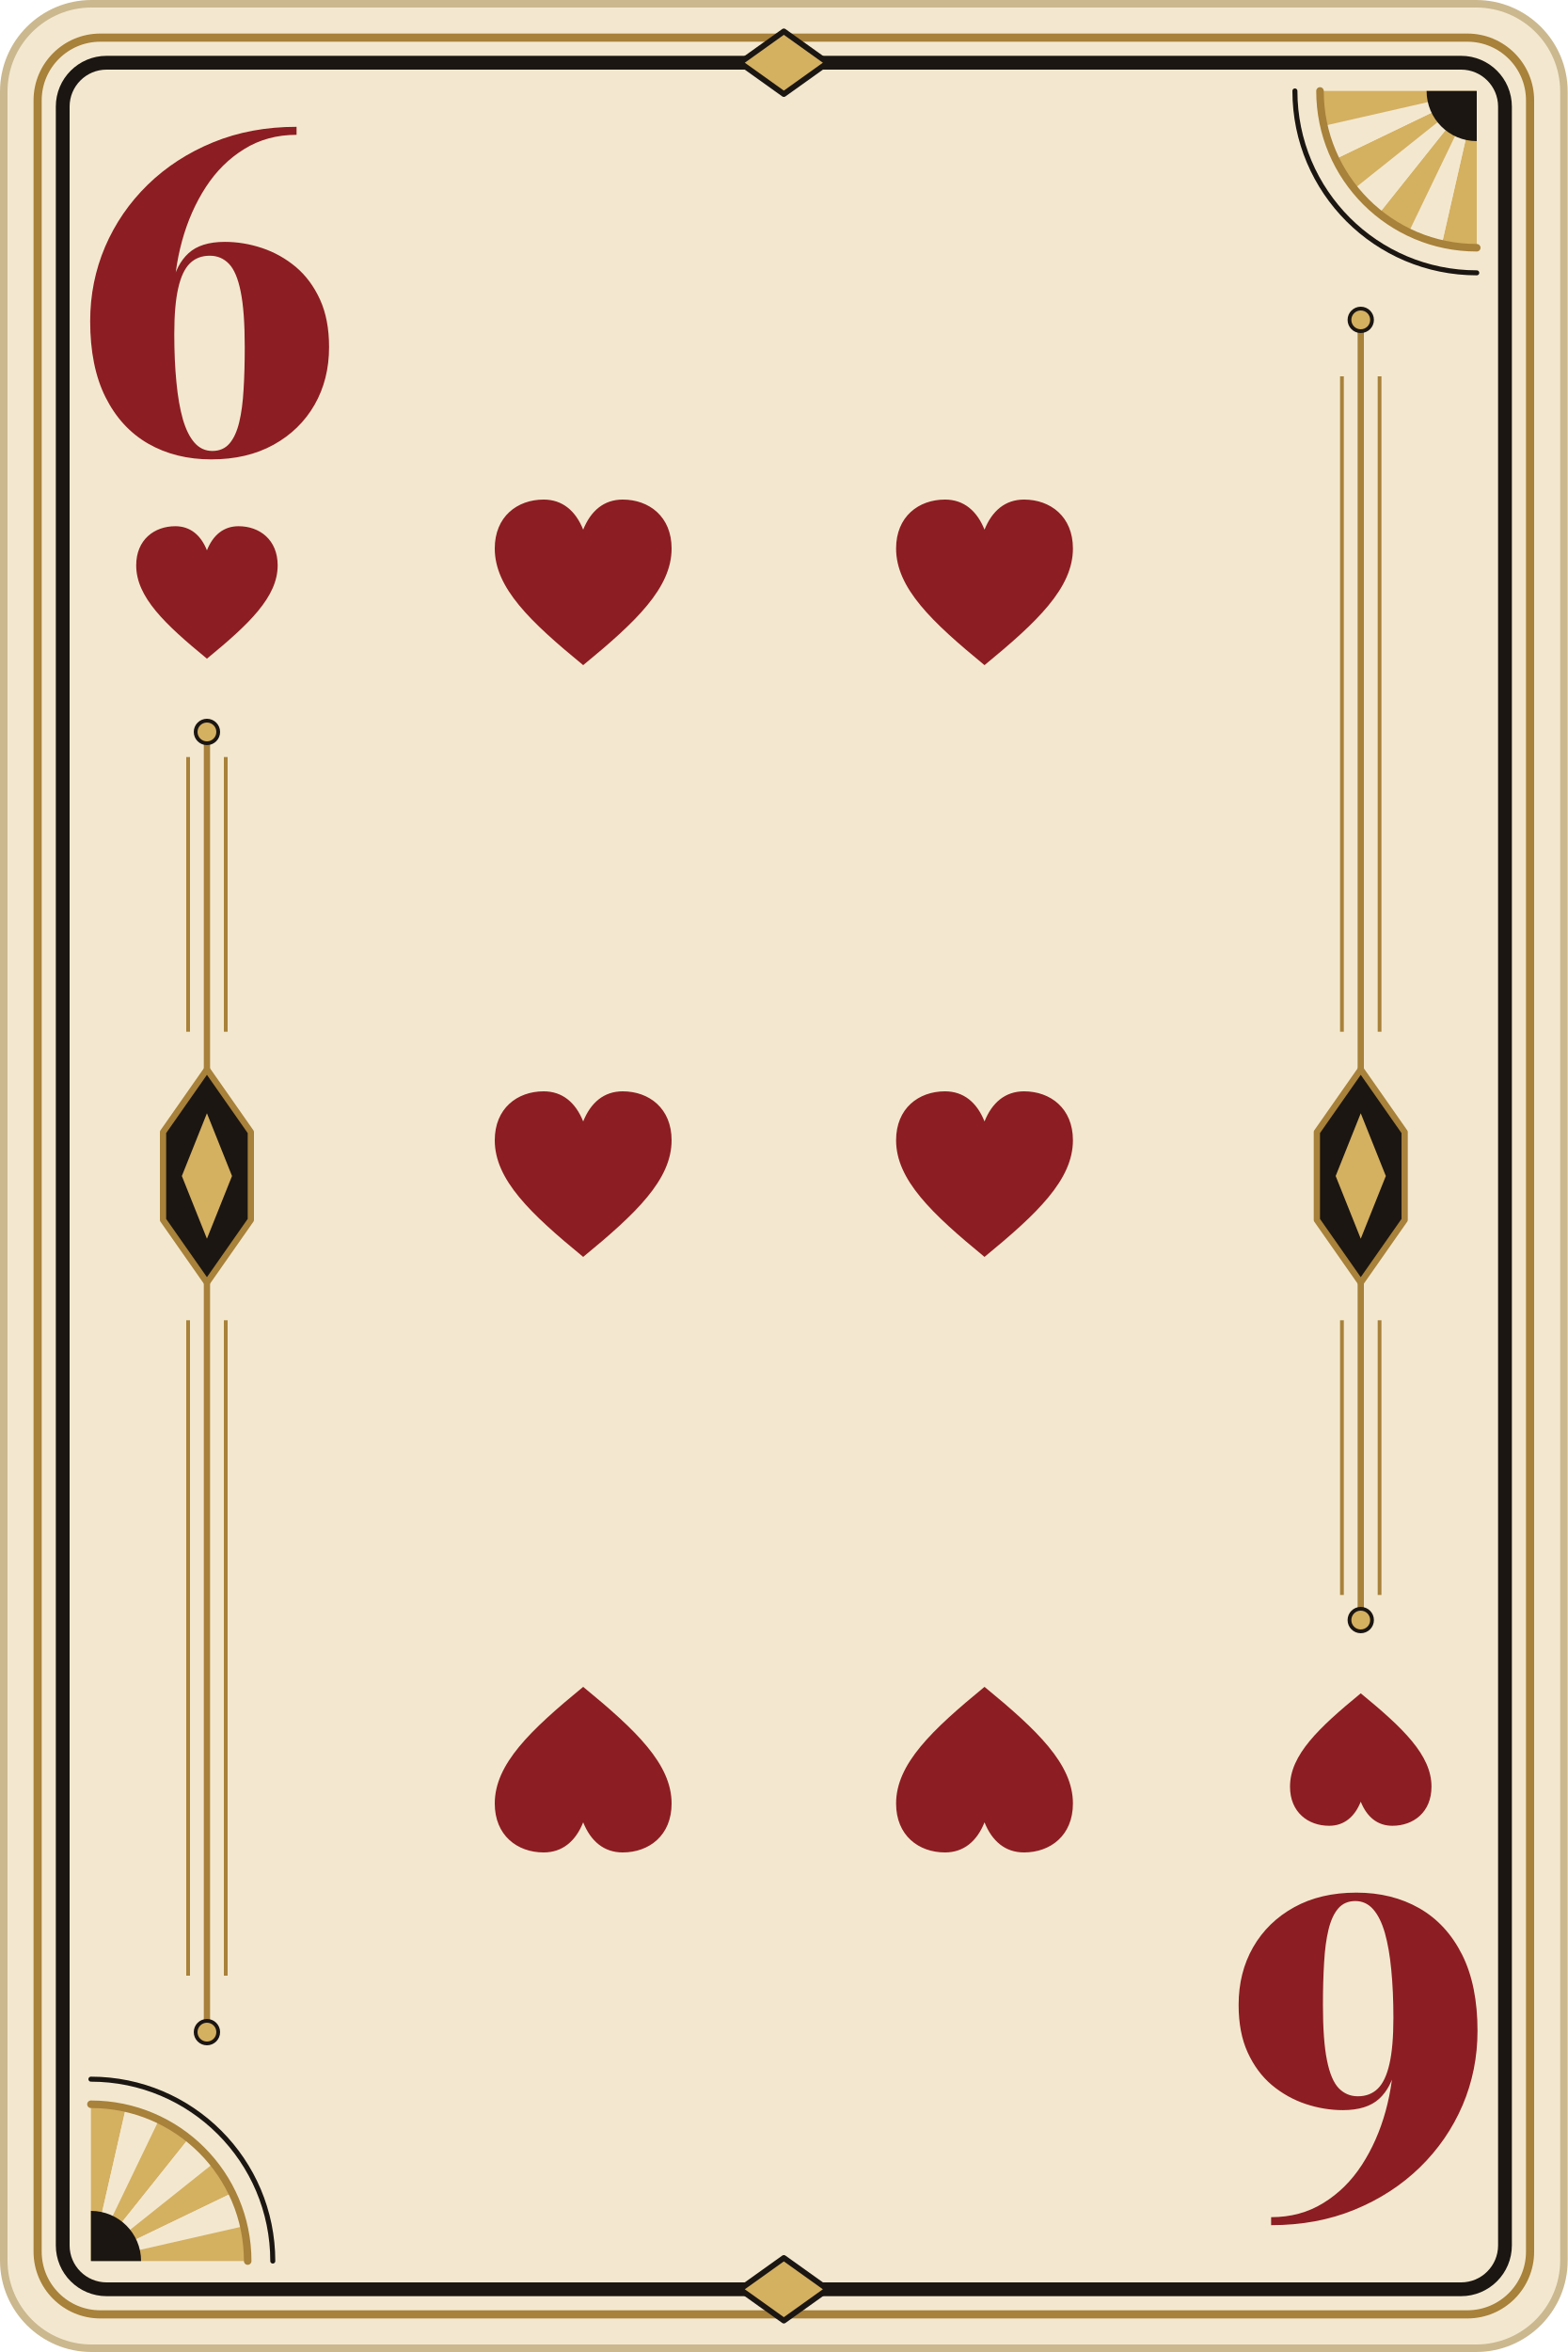
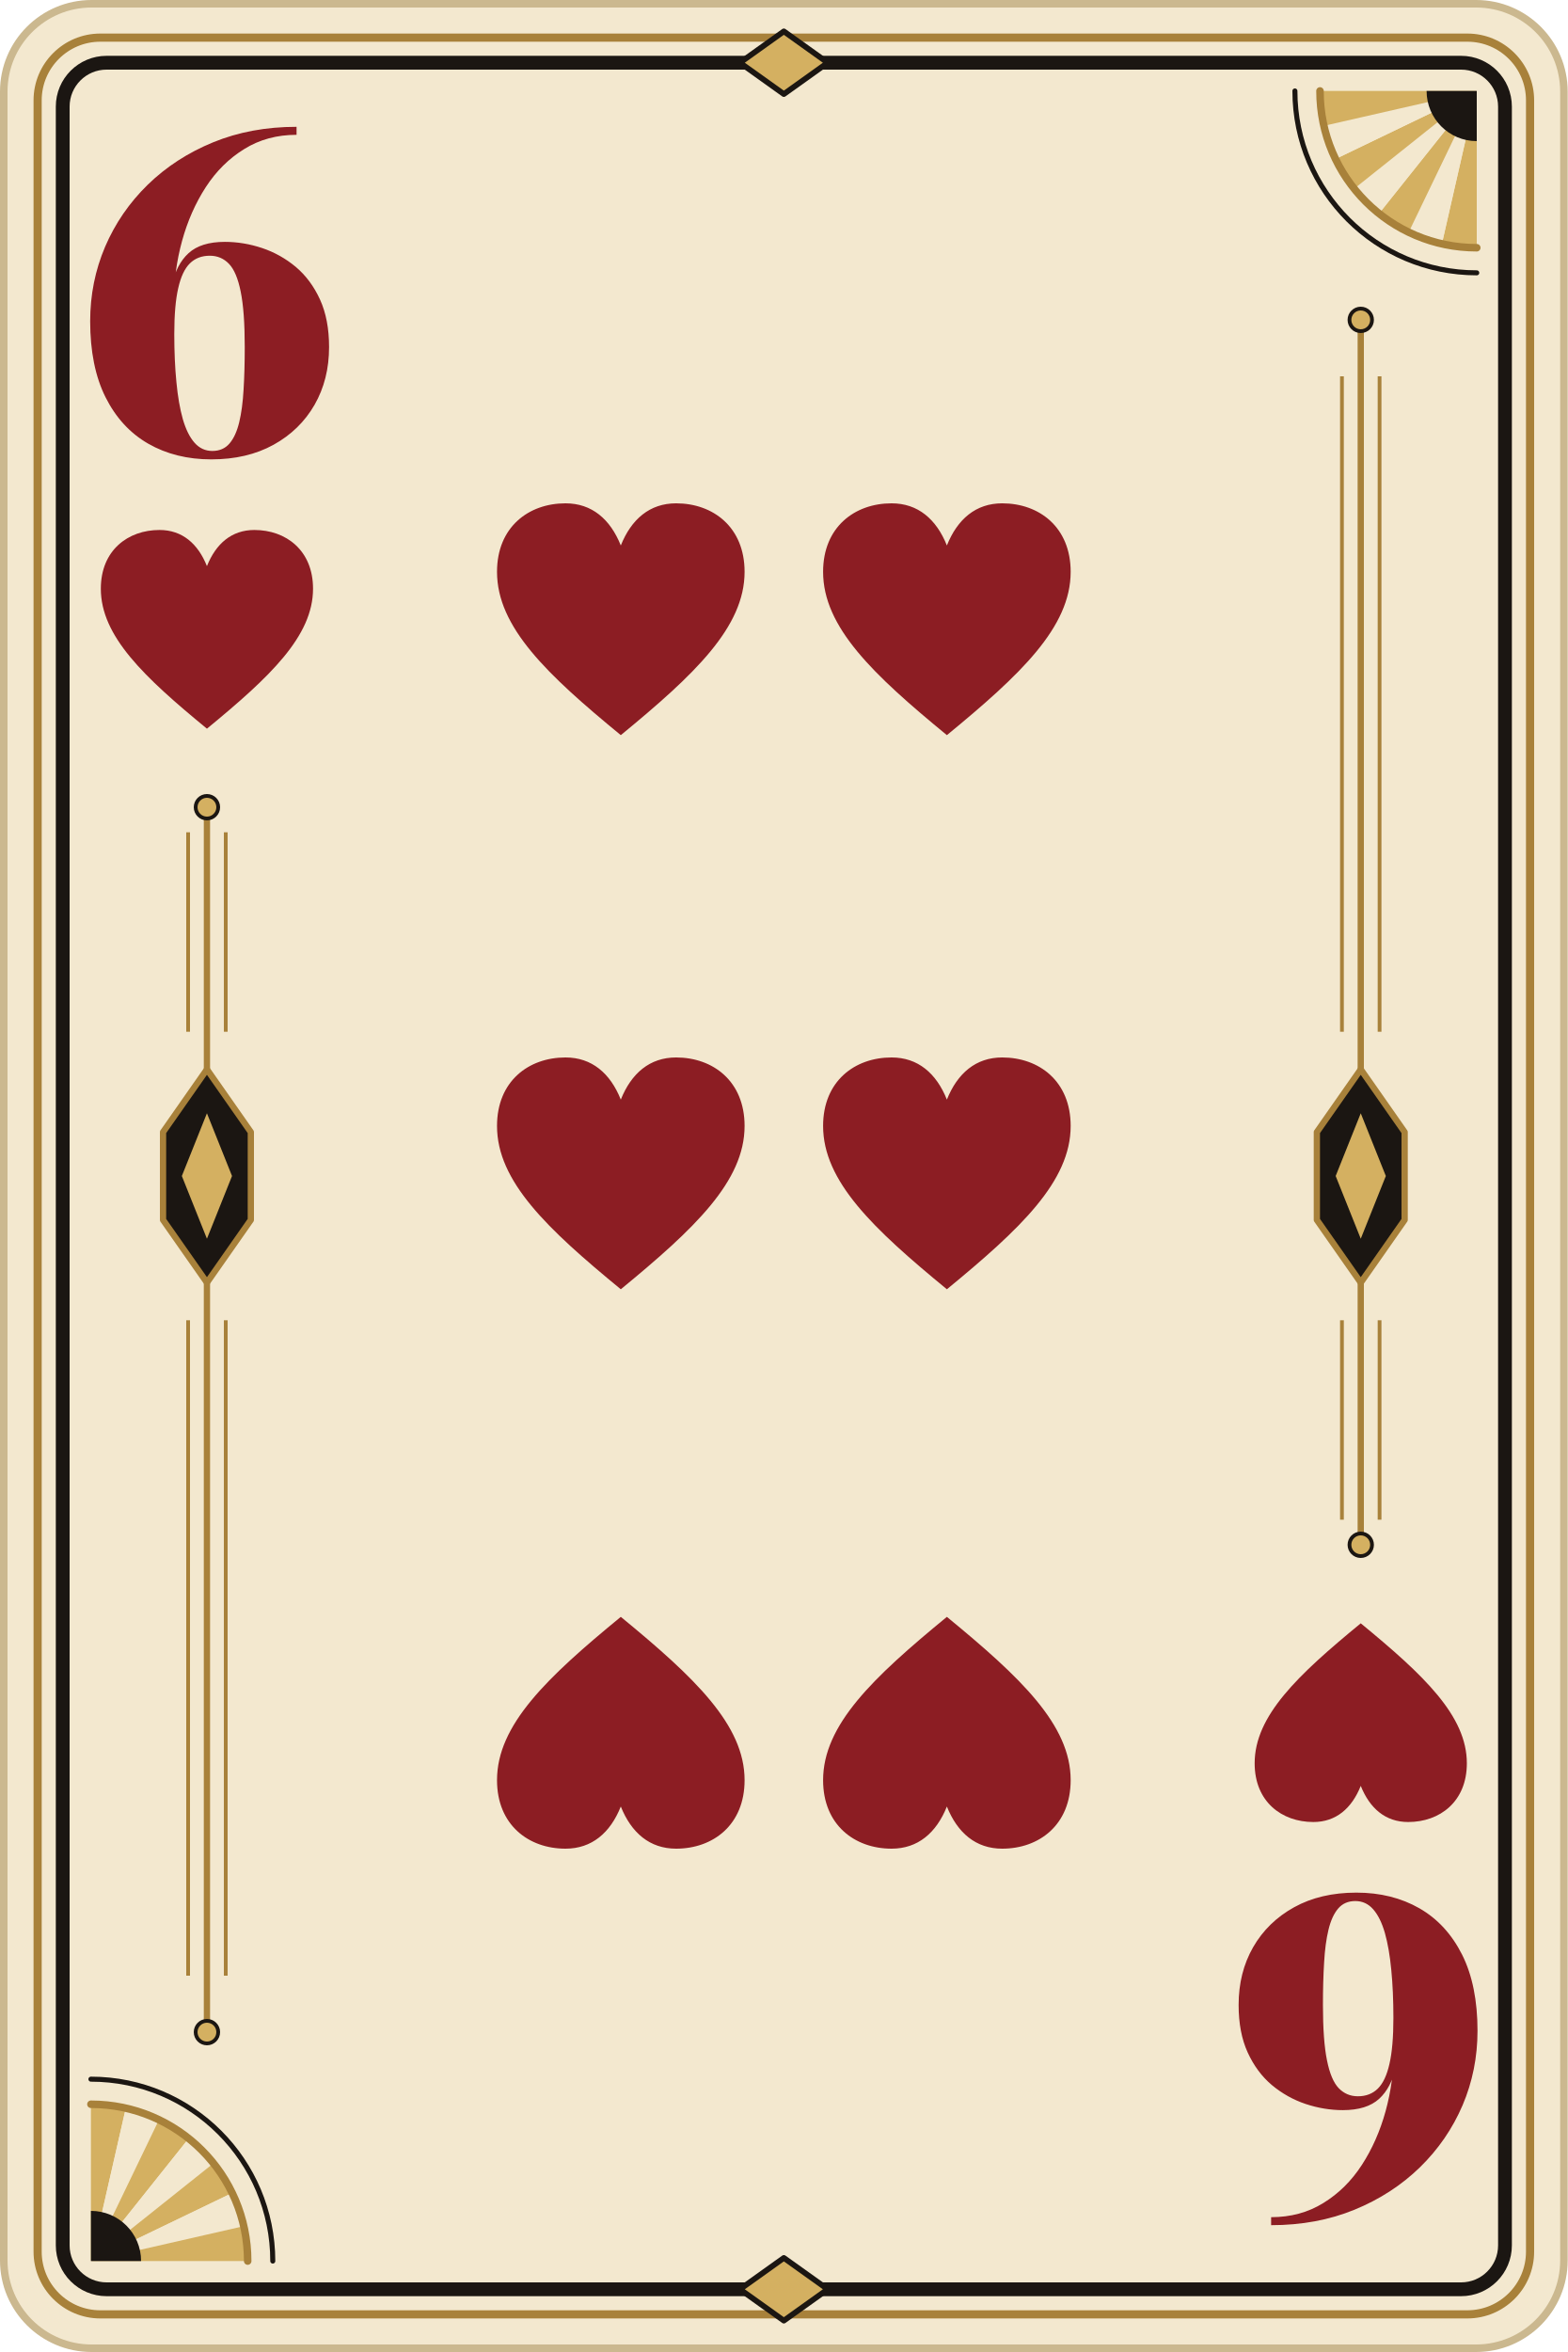
<svg xmlns="http://www.w3.org/2000/svg" viewBox="0 0 250 375" width="300" height="450" role="img" aria-label="6 of hearts">
  <rect x="0.6" y="0.6" width="248.8" height="373.8" rx="14" fill="#f3e8cf" stroke="#cbb88f" stroke-width="1.2" />
  <rect x="6" y="6" width="238" height="363" rx="10" fill="none" stroke="#a8813a" stroke-width="1.3" />
  <rect x="10" y="10" width="230" height="355" rx="7" fill="none" stroke="#1b1612" stroke-width="2.2" />
  <path d="M125,5 L132,10 L125,15 L118,10 Z" fill="#d4b061" stroke="#1b1612" stroke-width="0.9" stroke-linejoin="round" stroke-linecap="round" />
  <path d="M125,360 L132,365 L125,370 L118,365 Z" fill="#d4b061" stroke="#1b1612" stroke-width="0.9" stroke-linejoin="round" stroke-linecap="round" />
  <g class="rank" transform="translate(33.42 20.22) scale(1.7) translate(-33.42 -20.22)">
    <path d="M33.58 51.41Q30.24 51.41 27.67 49.94Q25.11 48.47 23.66 45.58Q22.22 42.7 22.22 38.45Q22.22 34.76 23.62 31.47Q25.03 28.18 27.62 25.65Q30.22 23.12 33.76 21.67Q37.3 20.22 41.58 20.22V20.97Q38.82 20.97 36.68 22.3Q34.53 23.62 33.07 25.87Q31.61 28.12 30.84 30.92Q30.07 33.73 30.07 36.68L30.11 39.66Q30.11 42.15 30.31 44.17Q30.5 46.18 30.91 47.63Q31.33 49.08 32.01 49.85Q32.69 50.62 33.68 50.62Q34.69 50.62 35.29 49.92Q35.89 49.22 36.2 47.93Q36.51 46.65 36.61 44.86Q36.72 43.08 36.72 40.88Q36.72 37.53 36.34 35.68Q35.97 33.83 35.24 33.07Q34.51 32.31 33.44 32.31Q32.3 32.31 31.57 33.03Q30.84 33.75 30.48 35.35Q30.11 36.95 30.11 39.66H29.51Q29.51 36.99 29.9 35.05Q30.3 33.12 31.45 32.07Q32.61 31.01 34.85 31.01Q36.61 31.01 38.35 31.59Q40.08 32.17 41.51 33.36Q42.93 34.56 43.78 36.42Q44.63 38.28 44.63 40.88Q44.63 43.91 43.27 46.29Q41.9 48.67 39.42 50.04Q36.94 51.41 33.58 51.41Z" fill="#8c1d23" />
  </g>
-   <g transform="translate(33 94.7) scale(0.24) translate(-50 -50)">
+   <g transform="translate(33 100.7) scale(0.36) translate(-50 -50)">
    <path d="M50,93 C22,70 3,52 3,31 C3,14 15,5 29,5 C39,5 46,11 50,21 C54,11 61,5 71,5 C85,5 97,14 97,31 C97,52 78,70 50,93 Z" fill="#8c1d23" />
  </g>
-   <line x1="33" y1="117.7" x2="33" y2="172.5" stroke="#a8813a" stroke-width="1" />
+   <line x1="33" y1="129.7" x2="33" y2="172.5" stroke="#a8813a" stroke-width="1" />
  <line x1="33" y1="202.5" x2="33" y2="323" stroke="#a8813a" stroke-width="1" />
-   <line x1="30" y1="120.7" x2="30" y2="164.5" stroke="#a8813a" stroke-width="0.6" />
+   <line x1="30" y1="132.7" x2="30" y2="164.5" stroke="#a8813a" stroke-width="0.6" />
  <line x1="30" y1="210.5" x2="30" y2="315" stroke="#a8813a" stroke-width="0.6" />
-   <line x1="36" y1="120.7" x2="36" y2="164.5" stroke="#a8813a" stroke-width="0.6" />
+   <line x1="36" y1="132.7" x2="36" y2="164.5" stroke="#a8813a" stroke-width="0.6" />
  <line x1="36" y1="210.5" x2="36" y2="315" stroke="#a8813a" stroke-width="0.6" />
-   <circle cx="33" cy="116.7" r="1.8" fill="#d4b061" stroke="#1b1612" stroke-width="0.6" stroke-linejoin="round" stroke-linecap="round" />
+   <circle cx="33" cy="128.7" r="1.8" fill="#d4b061" stroke="#1b1612" stroke-width="0.6" stroke-linejoin="round" stroke-linecap="round" />
  <circle cx="33" cy="324" r="1.8" fill="#d4b061" stroke="#1b1612" stroke-width="0.6" stroke-linejoin="round" stroke-linecap="round" />
  <path d="M33,170.5 L40,180.5 L40,194.5 L33,204.5 L26,194.5 L26,180.5 Z" fill="#1b1612" stroke="#a8813a" stroke-width="1" stroke-linejoin="round" stroke-linecap="round" />
  <path d="M33,177.5 L37,187.5 L33,197.5 L29,187.5 Z" fill="#d4b061" />
  <path d="M14.5,360.5 L14.5,335.5 L15.9,335.54 L17.3,335.66 L18.69,335.85 L20.06,336.13 Z" fill="#d4b061" />
  <path d="M14.5,360.5 L20.06,336.13 L21.42,336.48 L22.76,336.9 L24.07,337.4 L25.35,337.98 Z" fill="#f3e8cf" />
  <path d="M14.5,360.5 L25.35,337.98 L26.59,338.62 L27.8,339.33 L28.97,340.11 L30.09,340.95 Z" fill="#d4b061" />
  <path d="M14.5,360.5 L30.09,340.95 L31.16,341.86 L32.18,342.82 L33.14,343.84 L34.05,344.91 Z" fill="#f3e8cf" />
  <path d="M14.5,360.5 L34.05,344.91 L34.89,346.03 L35.67,347.2 L36.38,348.41 L37.02,349.65 Z" fill="#d4b061" />
  <path d="M14.5,360.5 L37.02,349.65 L37.6,350.93 L38.1,352.24 L38.52,353.58 L38.87,354.94 Z" fill="#f3e8cf" />
  <path d="M14.5,360.5 L38.87,354.94 L39.15,356.31 L39.34,357.7 L39.46,359.1 L39.5,360.5 Z" fill="#d4b061" />
  <path d="M14.5,335.5 A25,25 0 0 1 39.5,360.5" fill="none" stroke="#a8813a" stroke-width="1.2" stroke-linejoin="round" stroke-linecap="round" />
  <path d="M14.5,331.5 A29,29 0 0 1 43.5,360.5" fill="none" stroke="#1b1612" stroke-width="0.8" stroke-linejoin="round" stroke-linecap="round" />
  <path d="M14.5,352.5 A8,8 0 0 1 22.5,360.5 L14.5,360.5 Z" fill="#1b1612" />
  <g transform="rotate(180 125 187.5)">
    <g class="rank" transform="translate(33.42 20.22) scale(1.7) translate(-33.42 -20.22)">
      <path d="M33.58 51.41Q30.24 51.41 27.67 49.94Q25.11 48.47 23.66 45.58Q22.22 42.7 22.22 38.45Q22.22 34.76 23.62 31.47Q25.03 28.18 27.62 25.65Q30.22 23.12 33.76 21.67Q37.3 20.22 41.58 20.22V20.97Q38.82 20.97 36.68 22.3Q34.53 23.62 33.07 25.87Q31.61 28.12 30.84 30.92Q30.07 33.73 30.07 36.68L30.11 39.66Q30.11 42.15 30.31 44.17Q30.5 46.18 30.91 47.63Q31.33 49.08 32.01 49.85Q32.69 50.62 33.68 50.62Q34.69 50.62 35.29 49.92Q35.89 49.22 36.2 47.93Q36.51 46.65 36.61 44.86Q36.72 43.08 36.72 40.88Q36.72 37.53 36.34 35.68Q35.97 33.83 35.24 33.07Q34.51 32.31 33.44 32.31Q32.3 32.31 31.57 33.03Q30.84 33.75 30.48 35.35Q30.11 36.95 30.11 39.66H29.51Q29.51 36.99 29.9 35.05Q30.3 33.12 31.45 32.07Q32.61 31.01 34.85 31.01Q36.61 31.01 38.35 31.59Q40.08 32.17 41.51 33.36Q42.93 34.56 43.78 36.42Q44.63 38.28 44.63 40.88Q44.63 43.91 43.27 46.29Q41.9 48.67 39.42 50.04Q36.94 51.41 33.58 51.41Z" fill="#8c1d23" />
    </g>
-     <g transform="translate(33 94.7) scale(0.24) translate(-50 -50)">
+     <g transform="translate(33 100.7) scale(0.36) translate(-50 -50)">
      <path d="M50,93 C22,70 3,52 3,31 C3,14 15,5 29,5 C39,5 46,11 50,21 C54,11 61,5 71,5 C85,5 97,14 97,31 C97,52 78,70 50,93 Z" fill="#8c1d23" />
    </g>
-     <line x1="33" y1="117.7" x2="33" y2="172.5" stroke="#a8813a" stroke-width="1" />
+     <line x1="33" y1="129.7" x2="33" y2="172.5" stroke="#a8813a" stroke-width="1" />
    <line x1="33" y1="202.5" x2="33" y2="323" stroke="#a8813a" stroke-width="1" />
-     <line x1="30" y1="120.7" x2="30" y2="164.5" stroke="#a8813a" stroke-width="0.6" />
+     <line x1="30" y1="132.7" x2="30" y2="164.5" stroke="#a8813a" stroke-width="0.6" />
    <line x1="30" y1="210.5" x2="30" y2="315" stroke="#a8813a" stroke-width="0.6" />
-     <line x1="36" y1="120.7" x2="36" y2="164.5" stroke="#a8813a" stroke-width="0.6" />
+     <line x1="36" y1="132.7" x2="36" y2="164.5" stroke="#a8813a" stroke-width="0.6" />
    <line x1="36" y1="210.5" x2="36" y2="315" stroke="#a8813a" stroke-width="0.6" />
-     <circle cx="33" cy="116.7" r="1.8" fill="#d4b061" stroke="#1b1612" stroke-width="0.6" stroke-linejoin="round" stroke-linecap="round" />
+     <circle cx="33" cy="128.7" r="1.8" fill="#d4b061" stroke="#1b1612" stroke-width="0.6" stroke-linejoin="round" stroke-linecap="round" />
    <circle cx="33" cy="324" r="1.8" fill="#d4b061" stroke="#1b1612" stroke-width="0.6" stroke-linejoin="round" stroke-linecap="round" />
    <path d="M33,170.5 L40,180.5 L40,194.5 L33,204.5 L26,194.5 L26,180.5 Z" fill="#1b1612" stroke="#a8813a" stroke-width="1" stroke-linejoin="round" stroke-linecap="round" />
    <path d="M33,177.5 L37,187.5 L33,197.5 L29,187.5 Z" fill="#d4b061" />
    <path d="M14.5,360.5 L14.5,335.5 L15.9,335.54 L17.3,335.66 L18.69,335.85 L20.06,336.13 Z" fill="#d4b061" />
    <path d="M14.5,360.5 L20.06,336.13 L21.42,336.48 L22.76,336.9 L24.07,337.4 L25.35,337.98 Z" fill="#f3e8cf" />
    <path d="M14.5,360.5 L25.35,337.98 L26.59,338.62 L27.8,339.33 L28.97,340.11 L30.09,340.95 Z" fill="#d4b061" />
    <path d="M14.5,360.5 L30.09,340.95 L31.16,341.86 L32.18,342.82 L33.14,343.84 L34.05,344.91 Z" fill="#f3e8cf" />
    <path d="M14.5,360.5 L34.05,344.91 L34.89,346.03 L35.67,347.2 L36.38,348.41 L37.02,349.65 Z" fill="#d4b061" />
    <path d="M14.5,360.5 L37.02,349.65 L37.6,350.93 L38.1,352.24 L38.52,353.58 L38.87,354.94 Z" fill="#f3e8cf" />
    <path d="M14.5,360.5 L38.87,354.94 L39.15,356.31 L39.34,357.7 L39.46,359.1 L39.5,360.5 Z" fill="#d4b061" />
    <path d="M14.5,335.5 A25,25 0 0 1 39.5,360.5" fill="none" stroke="#a8813a" stroke-width="1.2" stroke-linejoin="round" stroke-linecap="round" />
    <path d="M14.5,331.5 A29,29 0 0 1 43.5,360.5" fill="none" stroke="#1b1612" stroke-width="0.8" stroke-linejoin="round" stroke-linecap="round" />
    <path d="M14.5,352.5 A8,8 0 0 1 22.5,360.5 L14.5,360.5 Z" fill="#1b1612" />
  </g>
  <g transform="translate(0 12.5)">
-     <g transform="translate(93 80.65) scale(0.3) translate(-50 -50)">
+     <g transform="translate(99.00 86.65) scale(0.42) translate(-50 -50)">
      <path d="M50,93 C22,70 3,52 3,31 C3,14 15,5 29,5 C39,5 46,11 50,21 C54,11 61,5 71,5 C85,5 97,14 97,31 C97,52 78,70 50,93 Z" fill="#8c1d23" />
    </g>
-     <g transform="translate(93 175) scale(0.3) translate(-50 -50)">
+     <g transform="translate(99.00 175.00) scale(0.42) translate(-50 -50)">
      <path d="M50,93 C22,70 3,52 3,31 C3,14 15,5 29,5 C39,5 46,11 50,21 C54,11 61,5 71,5 C85,5 97,14 97,31 C97,52 78,70 50,93 Z" fill="#8c1d23" />
    </g>
-     <g transform="translate(93 269.35) rotate(180) scale(0.3) translate(-50 -50)">
+     <g transform="translate(99.00 263.35) rotate(180) scale(0.42) translate(-50 -50)">
      <path d="M50,93 C22,70 3,52 3,31 C3,14 15,5 29,5 C39,5 46,11 50,21 C54,11 61,5 71,5 C85,5 97,14 97,31 C97,52 78,70 50,93 Z" fill="#8c1d23" />
    </g>
-     <g transform="translate(157 80.65) scale(0.3) translate(-50 -50)">
+     <g transform="translate(151.00 86.65) scale(0.42) translate(-50 -50)">
      <path d="M50,93 C22,70 3,52 3,31 C3,14 15,5 29,5 C39,5 46,11 50,21 C54,11 61,5 71,5 C85,5 97,14 97,31 C97,52 78,70 50,93 Z" fill="#8c1d23" />
    </g>
-     <g transform="translate(157 175) scale(0.3) translate(-50 -50)">
+     <g transform="translate(151.00 175.00) scale(0.42) translate(-50 -50)">
      <path d="M50,93 C22,70 3,52 3,31 C3,14 15,5 29,5 C39,5 46,11 50,21 C54,11 61,5 71,5 C85,5 97,14 97,31 C97,52 78,70 50,93 Z" fill="#8c1d23" />
    </g>
-     <g transform="translate(157 269.35) rotate(180) scale(0.3) translate(-50 -50)">
+     <g transform="translate(151.00 263.35) rotate(180) scale(0.42) translate(-50 -50)">
      <path d="M50,93 C22,70 3,52 3,31 C3,14 15,5 29,5 C39,5 46,11 50,21 C54,11 61,5 71,5 C85,5 97,14 97,31 C97,52 78,70 50,93 Z" fill="#8c1d23" />
    </g>
  </g>
</svg>
